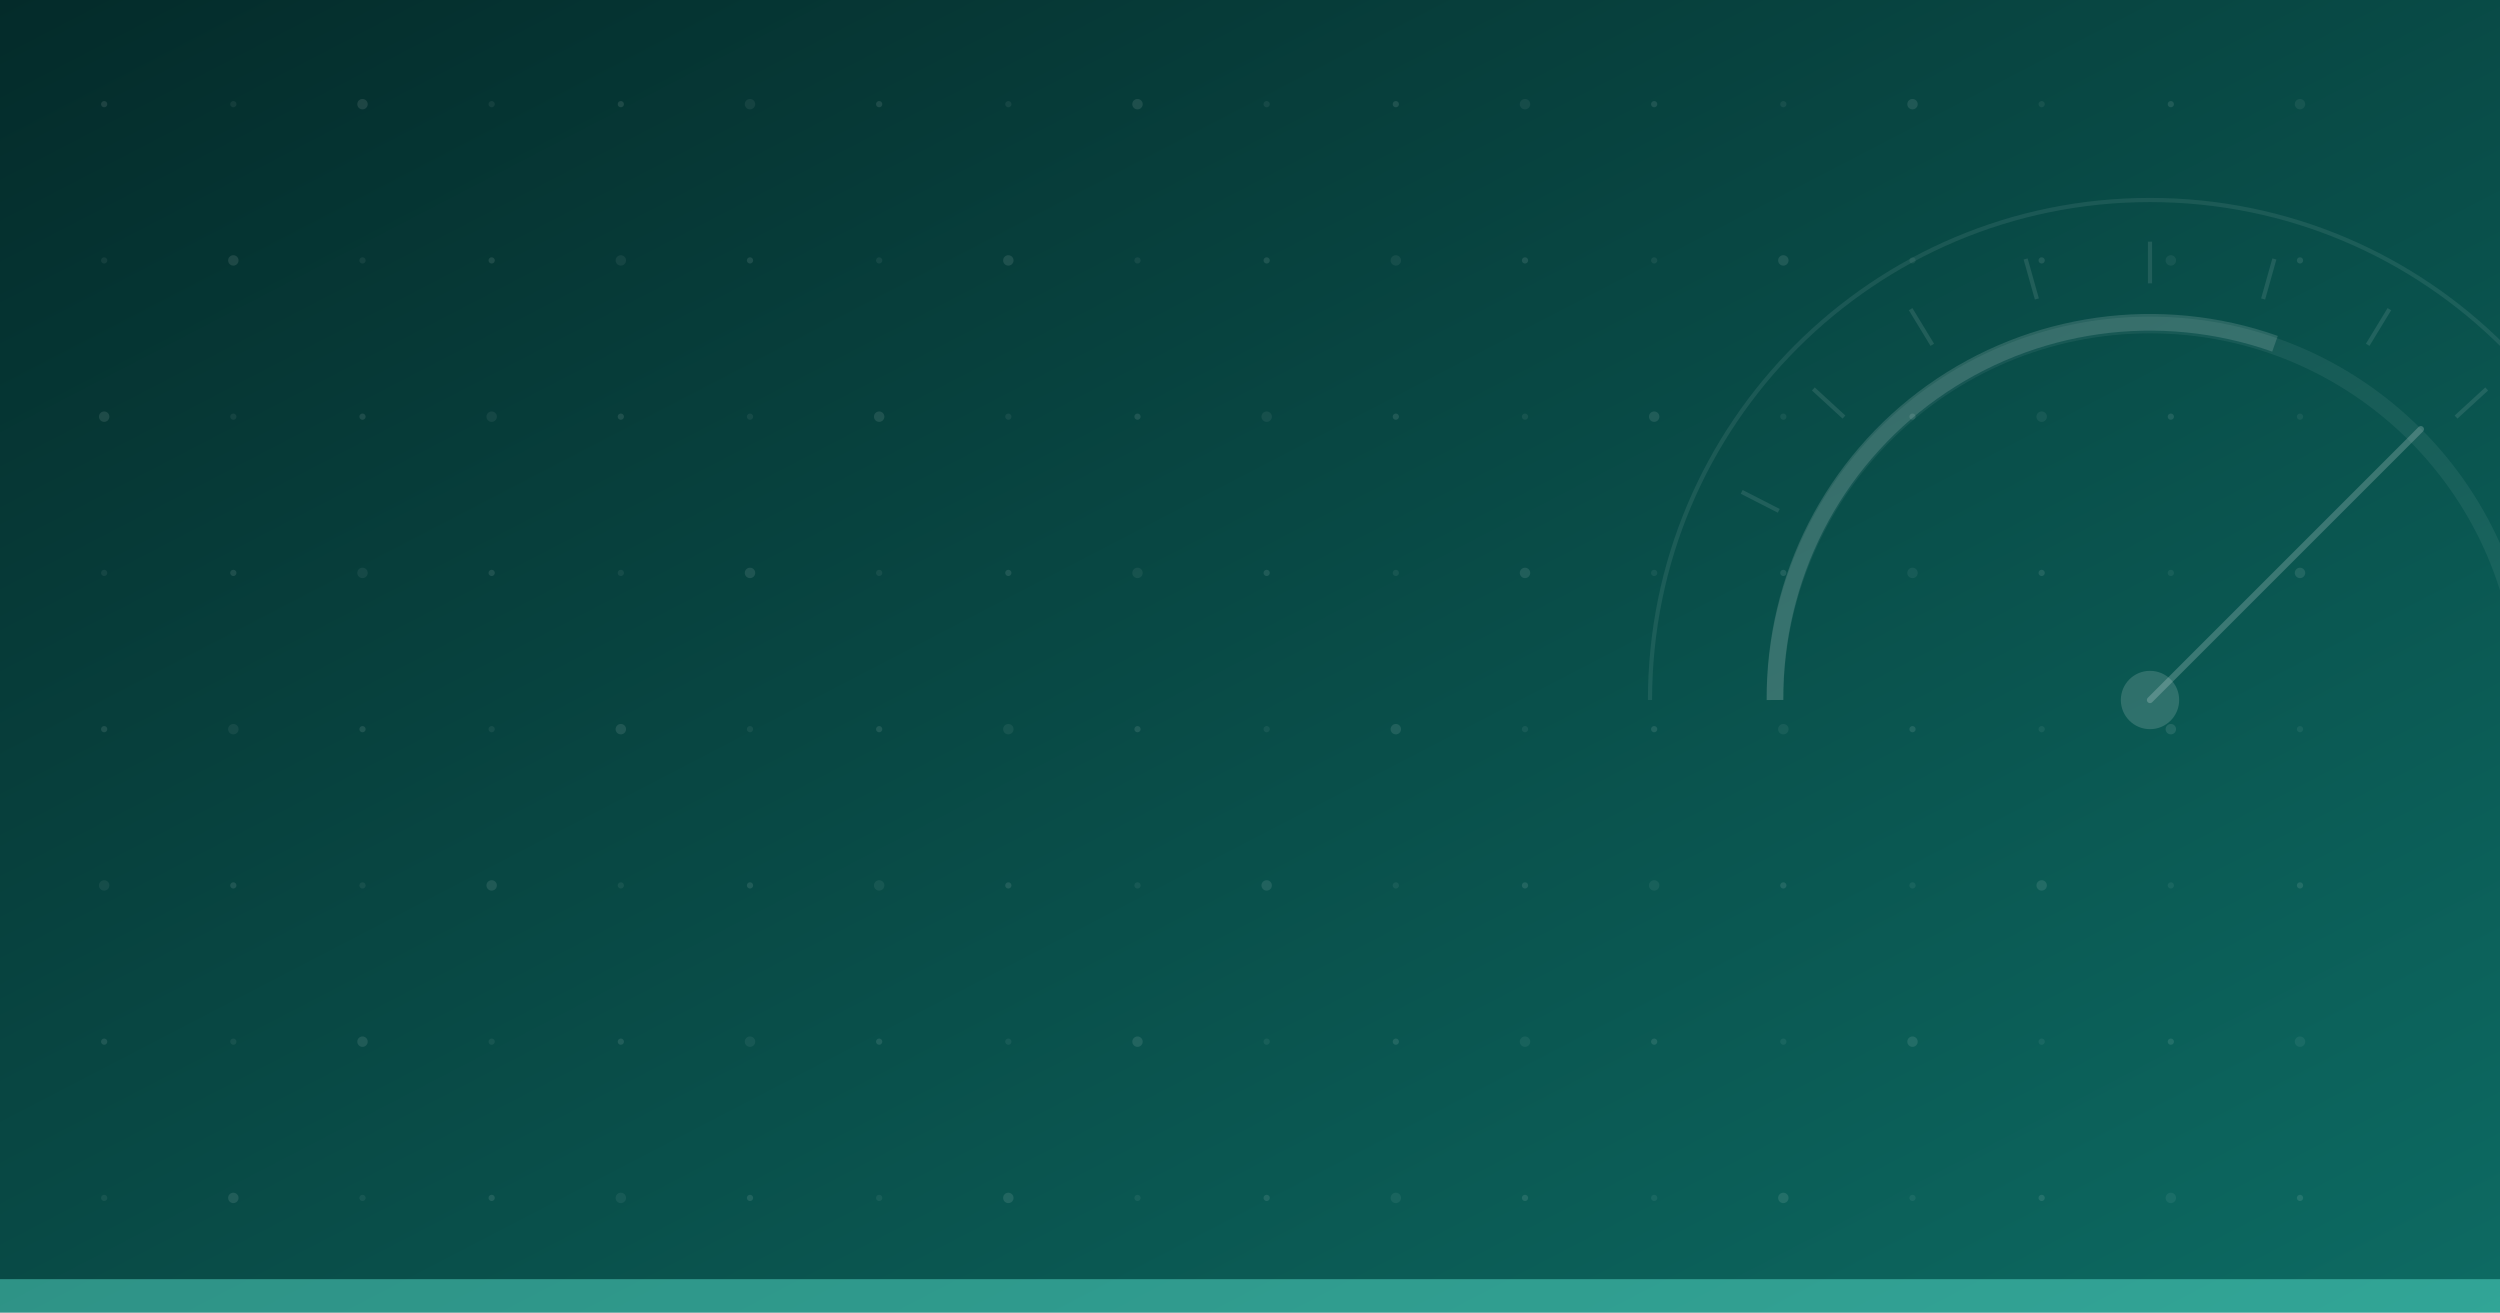
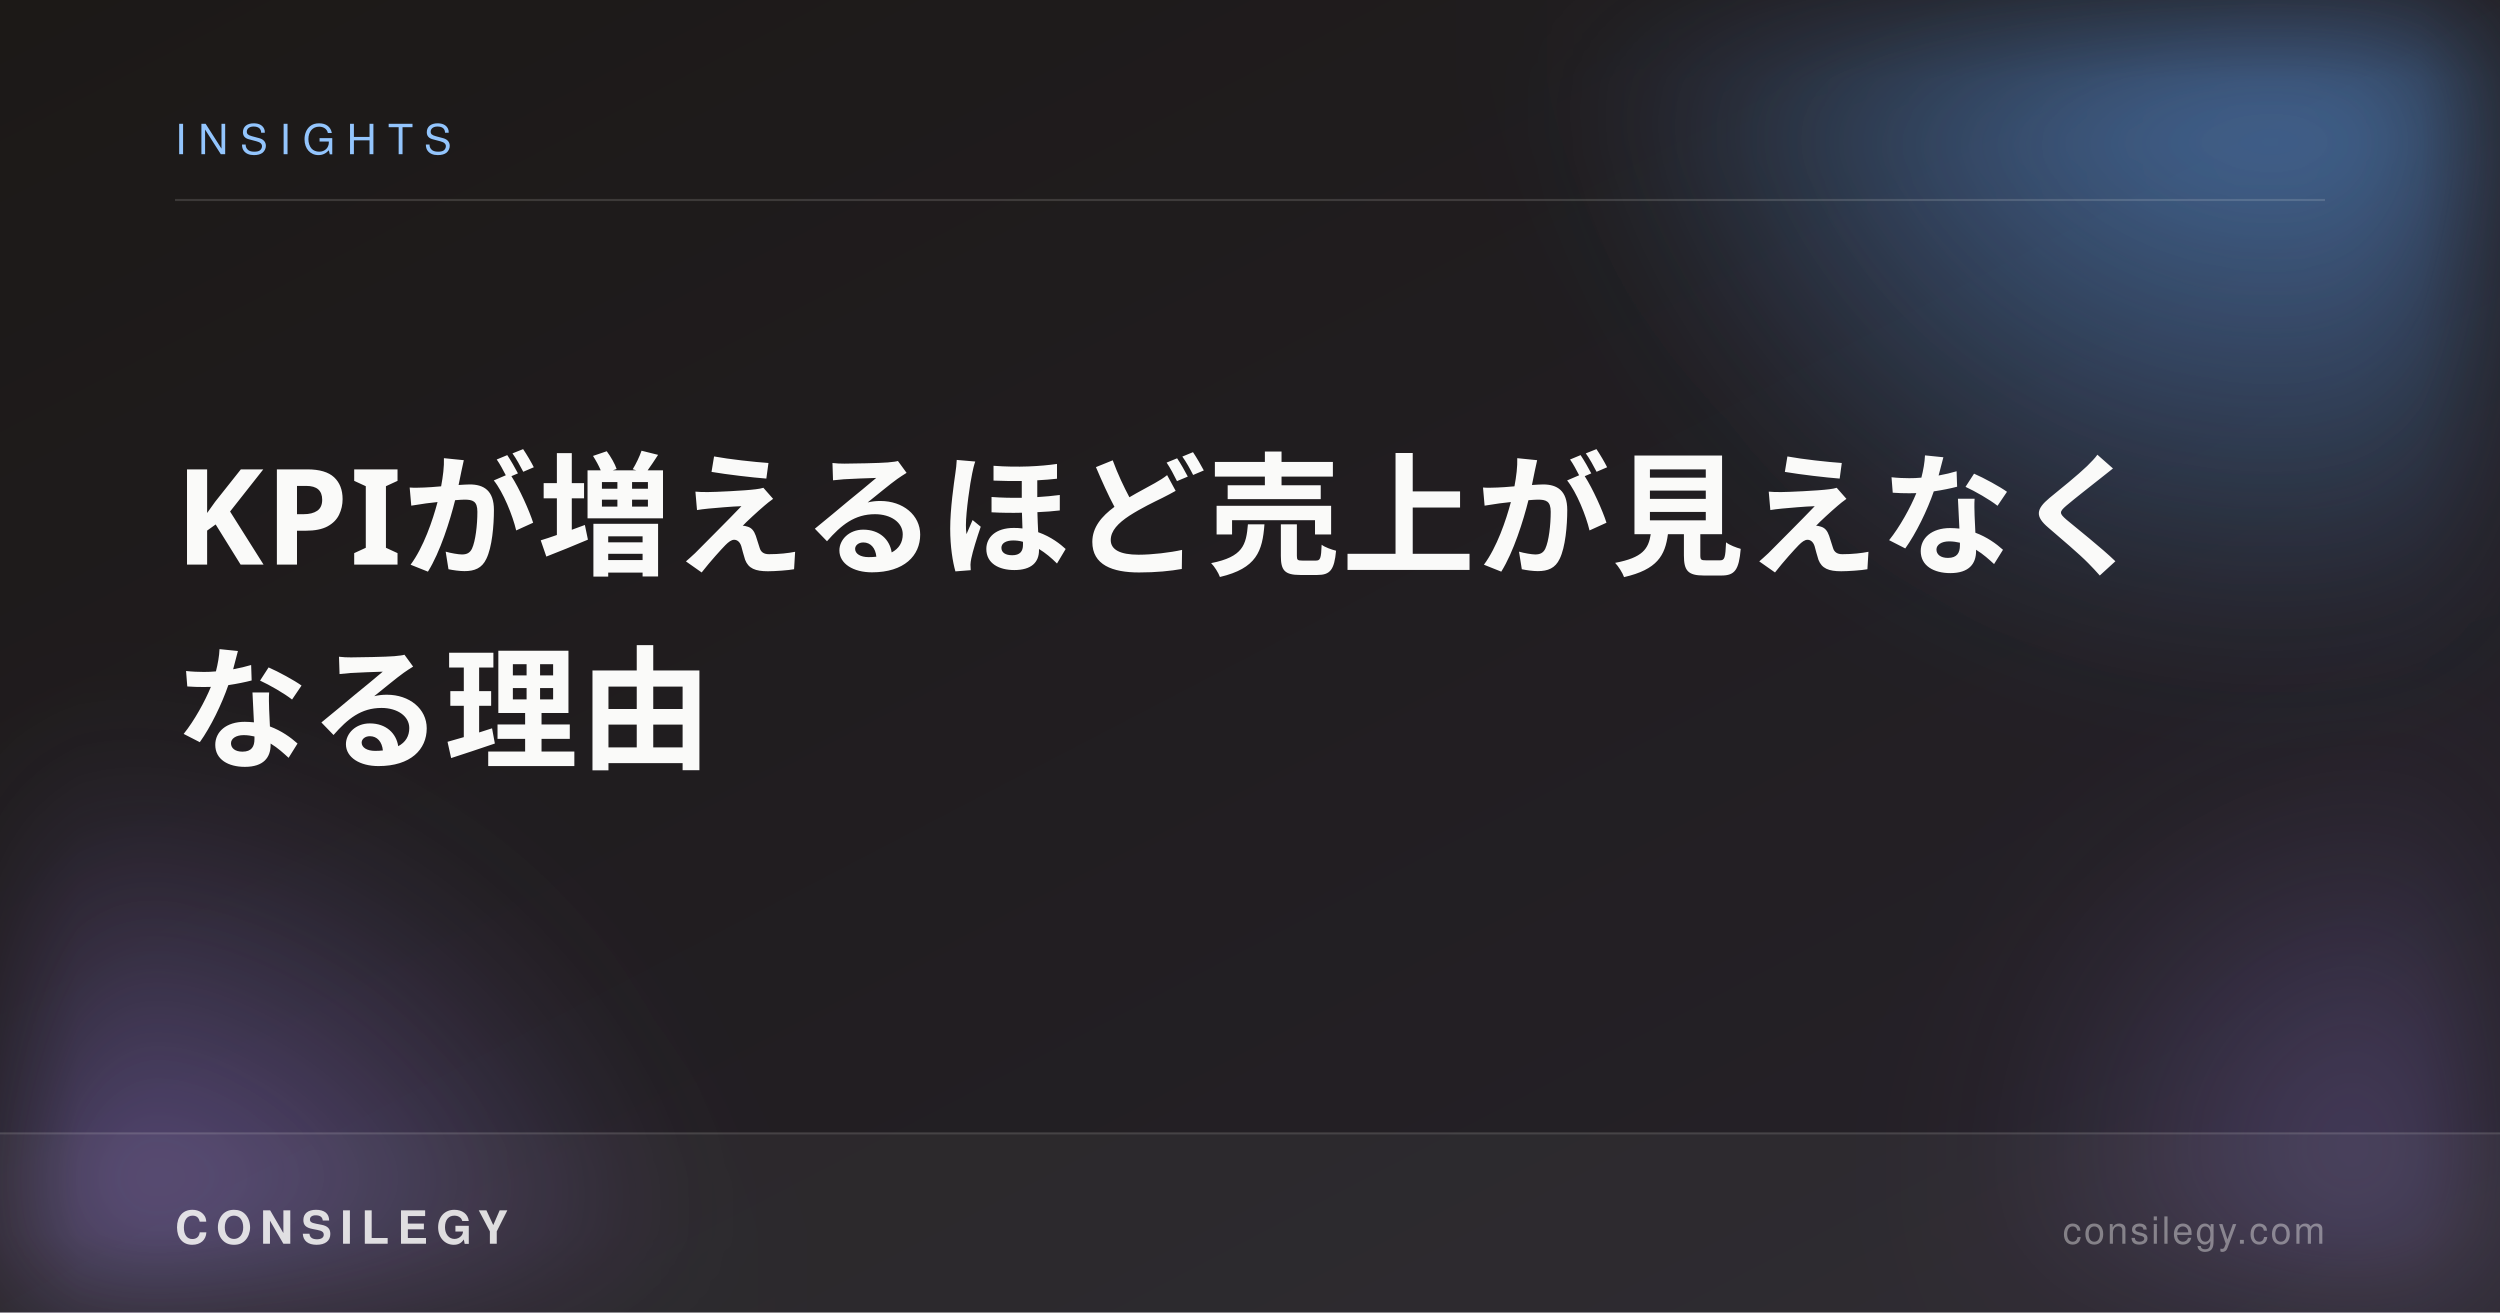
<svg xmlns="http://www.w3.org/2000/svg" viewBox="0 0 1200 630" width="1200" height="630">
  <defs>
    <linearGradient id="bg" x1="0%" y1="0%" x2="100%" y2="100%">
-       <stop offset="0%" stop-color="#042b2a" />
-       <stop offset="100%" stop-color="#0d6b63" />
+       <stop offset="0%" stop-color="#1C1917" />
+       <stop offset="100%" stop-color="#26222A" />
    </linearGradient>
+     <radialGradient id="orbBlue" cx="50%" cy="50%" r="50%">
+       <stop offset="0%" stop-color="#60A5FA" stop-opacity="0.68" />
+       <stop offset="100%" stop-color="#60A5FA" stop-opacity="0" />
+     </radialGradient>
+     <radialGradient id="orbViolet" cx="50%" cy="50%" r="50%">
+       <stop offset="0%" stop-color="#A78BFA" stop-opacity="0.58" />
+       <stop offset="100%" stop-color="#A78BFA" stop-opacity="0" />
+     </radialGradient>
+     <filter id="soften" x="-50%" y="-50%" width="200%" height="200%">
+       <feGaussianBlur stdDeviation="40" />
+     </filter>
  </defs>
  <rect width="1200" height="630" fill="url(#bg)" />
-   <circle cx="50" cy="50" r="1.5" fill="white" opacity="0.1" />
-   <circle cx="112" cy="50" r="1.5" fill="white" opacity="0.06" />
-   <circle cx="174" cy="50" r="2.5" fill="white" opacity="0.1" />
-   <circle cx="236" cy="50" r="1.5" fill="white" opacity="0.06" />
-   <circle cx="298" cy="50" r="1.5" fill="white" opacity="0.1" />
-   <circle cx="360" cy="50" r="2.5" fill="white" opacity="0.06" />
-   <circle cx="422" cy="50" r="1.5" fill="white" opacity="0.1" />
-   <circle cx="484" cy="50" r="1.5" fill="white" opacity="0.06" />
-   <circle cx="546" cy="50" r="2.5" fill="white" opacity="0.1" />
-   <circle cx="608" cy="50" r="1.5" fill="white" opacity="0.06" />
-   <circle cx="670" cy="50" r="1.5" fill="white" opacity="0.1" />
-   <circle cx="732" cy="50" r="2.5" fill="white" opacity="0.06" />
-   <circle cx="794" cy="50" r="1.5" fill="white" opacity="0.1" />
-   <circle cx="856" cy="50" r="1.5" fill="white" opacity="0.06" />
-   <circle cx="918" cy="50" r="2.5" fill="white" opacity="0.1" />
-   <circle cx="980" cy="50" r="1.5" fill="white" opacity="0.06" />
-   <circle cx="1042" cy="50" r="1.5" fill="white" opacity="0.1" />
-   <circle cx="1104" cy="50" r="2.5" fill="white" opacity="0.06" />
-   <circle cx="50" cy="125" r="1.5" fill="white" opacity="0.06" />
-   <circle cx="112" cy="125" r="2.5" fill="white" opacity="0.1" />
-   <circle cx="174" cy="125" r="1.5" fill="white" opacity="0.06" />
-   <circle cx="236" cy="125" r="1.5" fill="white" opacity="0.1" />
-   <circle cx="298" cy="125" r="2.5" fill="white" opacity="0.06" />
-   <circle cx="360" cy="125" r="1.5" fill="white" opacity="0.1" />
-   <circle cx="422" cy="125" r="1.5" fill="white" opacity="0.06" />
-   <circle cx="484" cy="125" r="2.5" fill="white" opacity="0.1" />
-   <circle cx="546" cy="125" r="1.5" fill="white" opacity="0.06" />
-   <circle cx="608" cy="125" r="1.5" fill="white" opacity="0.1" />
-   <circle cx="670" cy="125" r="2.5" fill="white" opacity="0.06" />
-   <circle cx="732" cy="125" r="1.5" fill="white" opacity="0.1" />
-   <circle cx="794" cy="125" r="1.5" fill="white" opacity="0.06" />
-   <circle cx="856" cy="125" r="2.5" fill="white" opacity="0.1" />
-   <circle cx="918" cy="125" r="1.5" fill="white" opacity="0.06" />
-   <circle cx="980" cy="125" r="1.5" fill="white" opacity="0.1" />
-   <circle cx="1042" cy="125" r="2.5" fill="white" opacity="0.06" />
-   <circle cx="1104" cy="125" r="1.5" fill="white" opacity="0.1" />
-   <circle cx="50" cy="200" r="2.5" fill="white" opacity="0.1" />
-   <circle cx="112" cy="200" r="1.5" fill="white" opacity="0.06" />
-   <circle cx="174" cy="200" r="1.5" fill="white" opacity="0.1" />
-   <circle cx="236" cy="200" r="2.5" fill="white" opacity="0.06" />
-   <circle cx="298" cy="200" r="1.5" fill="white" opacity="0.1" />
-   <circle cx="360" cy="200" r="1.5" fill="white" opacity="0.06" />
-   <circle cx="422" cy="200" r="2.5" fill="white" opacity="0.1" />
-   <circle cx="484" cy="200" r="1.5" fill="white" opacity="0.06" />
-   <circle cx="546" cy="200" r="1.5" fill="white" opacity="0.1" />
-   <circle cx="608" cy="200" r="2.5" fill="white" opacity="0.06" />
-   <circle cx="670" cy="200" r="1.5" fill="white" opacity="0.1" />
-   <circle cx="732" cy="200" r="1.5" fill="white" opacity="0.06" />
-   <circle cx="794" cy="200" r="2.5" fill="white" opacity="0.1" />
-   <circle cx="856" cy="200" r="1.5" fill="white" opacity="0.06" />
-   <circle cx="918" cy="200" r="1.5" fill="white" opacity="0.1" />
-   <circle cx="980" cy="200" r="2.5" fill="white" opacity="0.06" />
-   <circle cx="1042" cy="200" r="1.5" fill="white" opacity="0.1" />
-   <circle cx="1104" cy="200" r="1.5" fill="white" opacity="0.06" />
-   <circle cx="50" cy="275" r="1.5" fill="white" opacity="0.06" />
-   <circle cx="112" cy="275" r="1.5" fill="white" opacity="0.1" />
-   <circle cx="174" cy="275" r="2.5" fill="white" opacity="0.06" />
-   <circle cx="236" cy="275" r="1.5" fill="white" opacity="0.1" />
-   <circle cx="298" cy="275" r="1.5" fill="white" opacity="0.06" />
-   <circle cx="360" cy="275" r="2.5" fill="white" opacity="0.1" />
-   <circle cx="422" cy="275" r="1.5" fill="white" opacity="0.06" />
-   <circle cx="484" cy="275" r="1.5" fill="white" opacity="0.1" />
-   <circle cx="546" cy="275" r="2.5" fill="white" opacity="0.06" />
-   <circle cx="608" cy="275" r="1.5" fill="white" opacity="0.1" />
-   <circle cx="670" cy="275" r="1.5" fill="white" opacity="0.06" />
-   <circle cx="732" cy="275" r="2.5" fill="white" opacity="0.1" />
-   <circle cx="794" cy="275" r="1.5" fill="white" opacity="0.06" />
-   <circle cx="856" cy="275" r="1.5" fill="white" opacity="0.1" />
-   <circle cx="918" cy="275" r="2.5" fill="white" opacity="0.06" />
-   <circle cx="980" cy="275" r="1.5" fill="white" opacity="0.1" />
-   <circle cx="1042" cy="275" r="1.5" fill="white" opacity="0.06" />
-   <circle cx="1104" cy="275" r="2.5" fill="white" opacity="0.1" />
-   <circle cx="50" cy="350" r="1.5" fill="white" opacity="0.1" />
-   <circle cx="112" cy="350" r="2.5" fill="white" opacity="0.06" />
-   <circle cx="174" cy="350" r="1.5" fill="white" opacity="0.1" />
-   <circle cx="236" cy="350" r="1.5" fill="white" opacity="0.06" />
-   <circle cx="298" cy="350" r="2.5" fill="white" opacity="0.1" />
-   <circle cx="360" cy="350" r="1.5" fill="white" opacity="0.06" />
-   <circle cx="422" cy="350" r="1.5" fill="white" opacity="0.1" />
-   <circle cx="484" cy="350" r="2.5" fill="white" opacity="0.06" />
-   <circle cx="546" cy="350" r="1.5" fill="white" opacity="0.1" />
-   <circle cx="608" cy="350" r="1.5" fill="white" opacity="0.06" />
-   <circle cx="670" cy="350" r="2.5" fill="white" opacity="0.1" />
-   <circle cx="732" cy="350" r="1.5" fill="white" opacity="0.06" />
-   <circle cx="794" cy="350" r="1.5" fill="white" opacity="0.1" />
-   <circle cx="856" cy="350" r="2.5" fill="white" opacity="0.06" />
-   <circle cx="918" cy="350" r="1.5" fill="white" opacity="0.1" />
-   <circle cx="980" cy="350" r="1.5" fill="white" opacity="0.06" />
-   <circle cx="1042" cy="350" r="2.5" fill="white" opacity="0.1" />
-   <circle cx="1104" cy="350" r="1.5" fill="white" opacity="0.06" />
-   <circle cx="50" cy="425" r="2.5" fill="white" opacity="0.06" />
-   <circle cx="112" cy="425" r="1.5" fill="white" opacity="0.1" />
-   <circle cx="174" cy="425" r="1.5" fill="white" opacity="0.06" />
-   <circle cx="236" cy="425" r="2.5" fill="white" opacity="0.1" />
-   <circle cx="298" cy="425" r="1.5" fill="white" opacity="0.06" />
-   <circle cx="360" cy="425" r="1.5" fill="white" opacity="0.1" />
-   <circle cx="422" cy="425" r="2.5" fill="white" opacity="0.06" />
-   <circle cx="484" cy="425" r="1.5" fill="white" opacity="0.1" />
-   <circle cx="546" cy="425" r="1.5" fill="white" opacity="0.06" />
-   <circle cx="608" cy="425" r="2.5" fill="white" opacity="0.1" />
-   <circle cx="670" cy="425" r="1.5" fill="white" opacity="0.06" />
-   <circle cx="732" cy="425" r="1.5" fill="white" opacity="0.1" />
-   <circle cx="794" cy="425" r="2.5" fill="white" opacity="0.06" />
-   <circle cx="856" cy="425" r="1.5" fill="white" opacity="0.1" />
-   <circle cx="918" cy="425" r="1.5" fill="white" opacity="0.06" />
-   <circle cx="980" cy="425" r="2.5" fill="white" opacity="0.1" />
-   <circle cx="1042" cy="425" r="1.5" fill="white" opacity="0.06" />
-   <circle cx="1104" cy="425" r="1.5" fill="white" opacity="0.1" />
-   <circle cx="50" cy="500" r="1.5" fill="white" opacity="0.1" />
-   <circle cx="112" cy="500" r="1.5" fill="white" opacity="0.06" />
-   <circle cx="174" cy="500" r="2.5" fill="white" opacity="0.1" />
-   <circle cx="236" cy="500" r="1.5" fill="white" opacity="0.06" />
-   <circle cx="298" cy="500" r="1.5" fill="white" opacity="0.1" />
-   <circle cx="360" cy="500" r="2.5" fill="white" opacity="0.06" />
-   <circle cx="422" cy="500" r="1.5" fill="white" opacity="0.1" />
-   <circle cx="484" cy="500" r="1.5" fill="white" opacity="0.06" />
-   <circle cx="546" cy="500" r="2.5" fill="white" opacity="0.1" />
-   <circle cx="608" cy="500" r="1.5" fill="white" opacity="0.06" />
-   <circle cx="670" cy="500" r="1.5" fill="white" opacity="0.1" />
-   <circle cx="732" cy="500" r="2.5" fill="white" opacity="0.06" />
-   <circle cx="794" cy="500" r="1.5" fill="white" opacity="0.1" />
-   <circle cx="856" cy="500" r="1.5" fill="white" opacity="0.06" />
-   <circle cx="918" cy="500" r="2.5" fill="white" opacity="0.1" />
-   <circle cx="980" cy="500" r="1.5" fill="white" opacity="0.06" />
-   <circle cx="1042" cy="500" r="1.5" fill="white" opacity="0.1" />
-   <circle cx="1104" cy="500" r="2.5" fill="white" opacity="0.06" />
-   <circle cx="50" cy="575" r="1.5" fill="white" opacity="0.06" />
-   <circle cx="112" cy="575" r="2.5" fill="white" opacity="0.1" />
-   <circle cx="174" cy="575" r="1.5" fill="white" opacity="0.06" />
-   <circle cx="236" cy="575" r="1.5" fill="white" opacity="0.1" />
-   <circle cx="298" cy="575" r="2.5" fill="white" opacity="0.06" />
-   <circle cx="360" cy="575" r="1.5" fill="white" opacity="0.1" />
-   <circle cx="422" cy="575" r="1.5" fill="white" opacity="0.06" />
-   <circle cx="484" cy="575" r="2.5" fill="white" opacity="0.1" />
-   <circle cx="546" cy="575" r="1.5" fill="white" opacity="0.06" />
-   <circle cx="608" cy="575" r="1.5" fill="white" opacity="0.1" />
-   <circle cx="670" cy="575" r="2.5" fill="white" opacity="0.06" />
-   <circle cx="732" cy="575" r="1.5" fill="white" opacity="0.1" />
-   <circle cx="794" cy="575" r="1.5" fill="white" opacity="0.06" />
-   <circle cx="856" cy="575" r="2.5" fill="white" opacity="0.1" />
-   <circle cx="918" cy="575" r="1.5" fill="white" opacity="0.06" />
-   <circle cx="980" cy="575" r="1.5" fill="white" opacity="0.1" />
-   <circle cx="1042" cy="575" r="2.5" fill="white" opacity="0.06" />
-   <circle cx="1104" cy="575" r="1.5" fill="white" opacity="0.1" />
-   <path d="M 792 336 A 240 240 0 0 1 1272 336" fill="none" stroke="white" stroke-width="2" opacity="0.08" />
-   <path d="M 852 336 A 180 180 0 0 1 1212 336" fill="none" stroke="white" stroke-width="8" opacity="0.06" />
-   <path d="M 852 336 A 180 180 0 0 1 1092 165" fill="none" stroke="white" stroke-width="8" opacity="0.14" />
-   <line x1="1032" y1="336" x2="1162" y2="206" stroke="white" stroke-width="3" opacity="0.2" stroke-linecap="round" />
-   <circle cx="1032" cy="336" r="14" fill="white" opacity="0.15" />
-   <line x1="853.8" y1="245.2" x2="836.0" y2="236.1" stroke="white" stroke-width="2" opacity="0.10" />
-   <line x1="885.1" y1="200.2" x2="870.4" y2="186.7" stroke="white" stroke-width="2" opacity="0.10" />
-   <line x1="927.5" y1="165.5" x2="917.1" y2="148.4" stroke="white" stroke-width="2" opacity="0.10" />
-   <line x1="977.7" y1="143.5" x2="972.3" y2="124.3" stroke="white" stroke-width="2" opacity="0.10" />
-   <line x1="1032.0" y1="136.0" x2="1032.0" y2="116.0" stroke="white" stroke-width="2" opacity="0.10" />
-   <line x1="1086.3" y1="143.5" x2="1091.7" y2="124.3" stroke="white" stroke-width="2" opacity="0.10" />
-   <line x1="1136.5" y1="165.5" x2="1146.9" y2="148.4" stroke="white" stroke-width="2" opacity="0.10" />
-   <line x1="1178.9" y1="200.2" x2="1193.6" y2="186.7" stroke="white" stroke-width="2" opacity="0.10" />
-   <line x1="1210.2" y1="245.2" x2="1228.0" y2="236.1" stroke="white" stroke-width="2" opacity="0.10" />
-   <rect x="0" y="614" width="1200" height="16" fill="#5eead4" opacity="0.45" />
+   <circle cx="1090" cy="-20" r="340" fill="url(#orbBlue)" filter="url(#soften)" />
+   <circle cx="40" cy="660" r="300" fill="url(#orbViolet)" filter="url(#soften)" />
+   <circle cx="1150" cy="560" r="200" fill="url(#orbViolet)" filter="url(#soften)" opacity="0.5" />
+   <line x1="84" y1="96" x2="1116" y2="96" stroke="#FAFAF9" stroke-opacity="0.14" stroke-width="1" />
+   <text x="84" y="74" font-family="'Helvetica Neue',Helvetica,Arial,sans-serif" font-size="20" font-weight="500" fill="#93C5FD" letter-spacing="0.28em">INSIGHTS</text>
+   <text x="84" y="271" font-family="'Hiragino Sans','Hiragino Kaku Gothic ProN',system-ui,sans-serif" font-size="64" font-weight="600" fill="#FAFAF9" letter-spacing="0.01em">KPIが増えるほど売上が見えなく</text>
+   <text x="84" y="364" font-family="'Hiragino Sans','Hiragino Kaku Gothic ProN',system-ui,sans-serif" font-size="64" font-weight="600" fill="#FAFAF9" letter-spacing="0.01em">なる理由</text>
+   <rect x="0" y="544" width="1200" height="86" fill="#FAFAF9" fill-opacity="0.045" />
+   <line x1="0" y1="544" x2="1200" y2="544" stroke="#FAFAF9" stroke-opacity="0.14" stroke-width="1" />
+   <text x="84" y="597" font-family="'Helvetica Neue',Helvetica,Arial,sans-serif" font-size="22" font-weight="600" fill="#FAFAF9" fill-opacity="0.85" letter-spacing="0.18em">CONSILEGY</text>
+   <text x="1116" y="597" text-anchor="end" font-family="'Helvetica Neue',Helvetica,Arial,sans-serif" font-size="18" font-weight="400" fill="#FAFAF9" fill-opacity="0.4" letter-spacing="0.06em">consilegy.com</text>
</svg>
